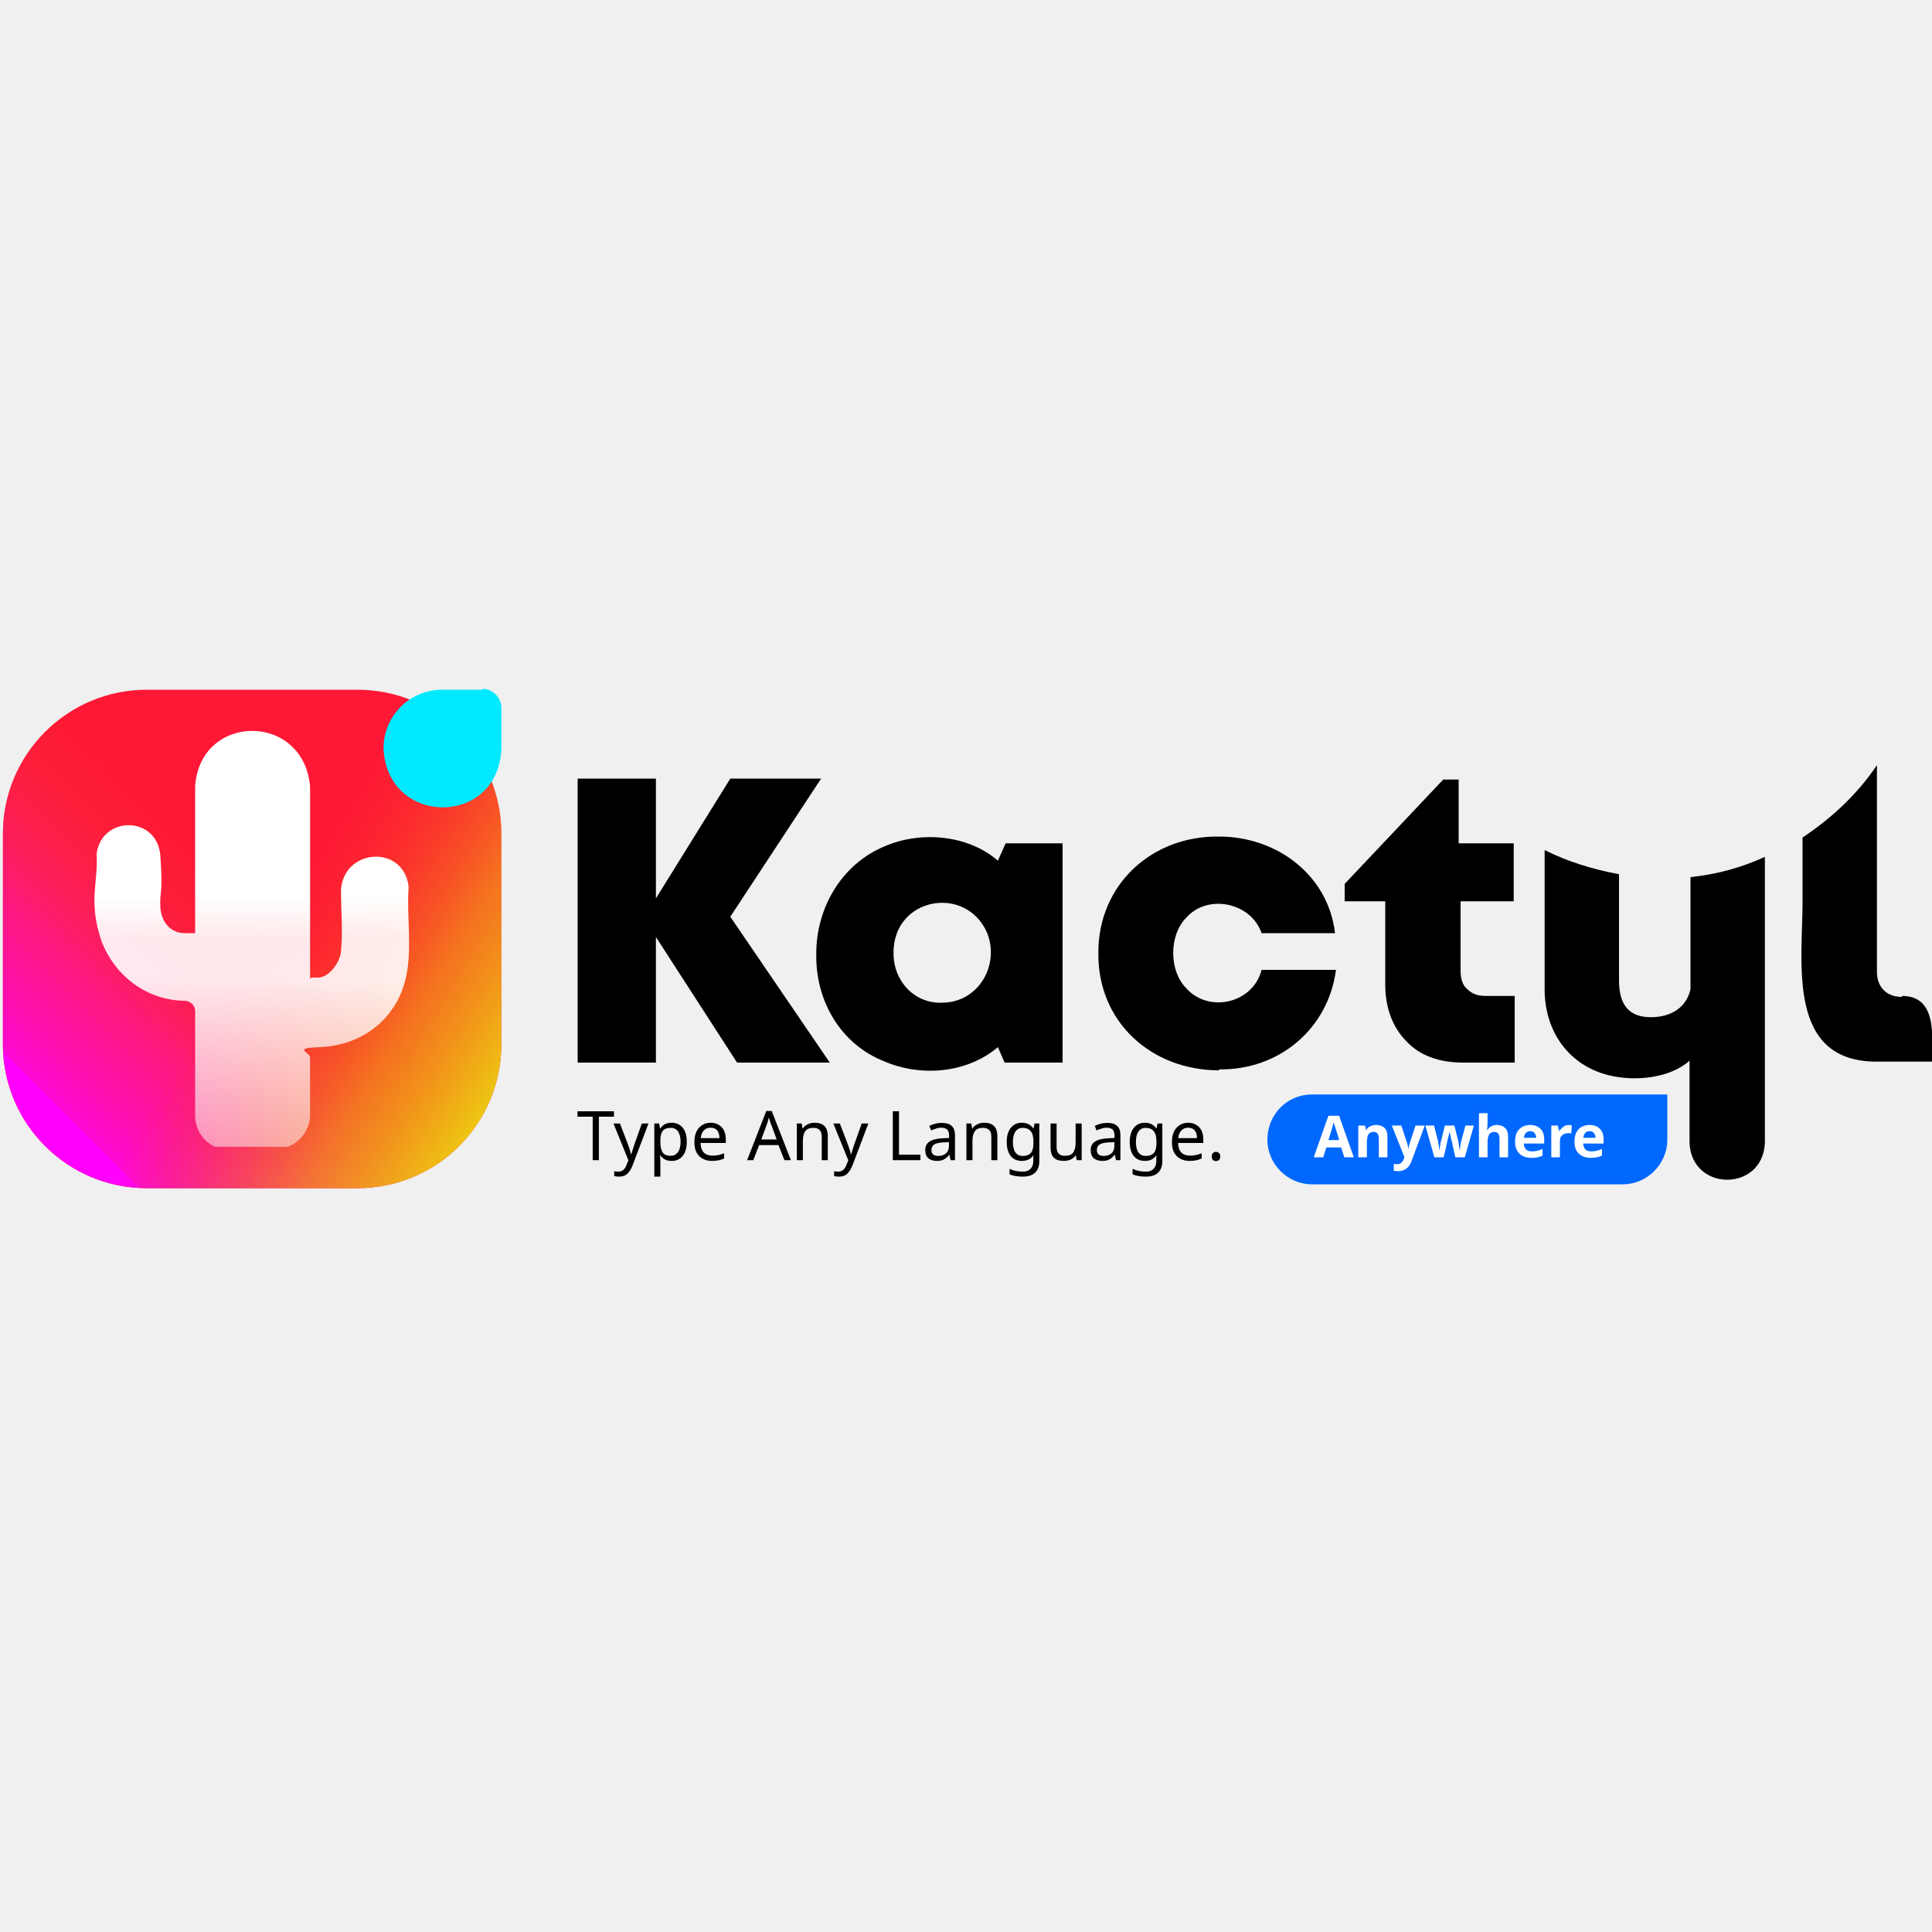
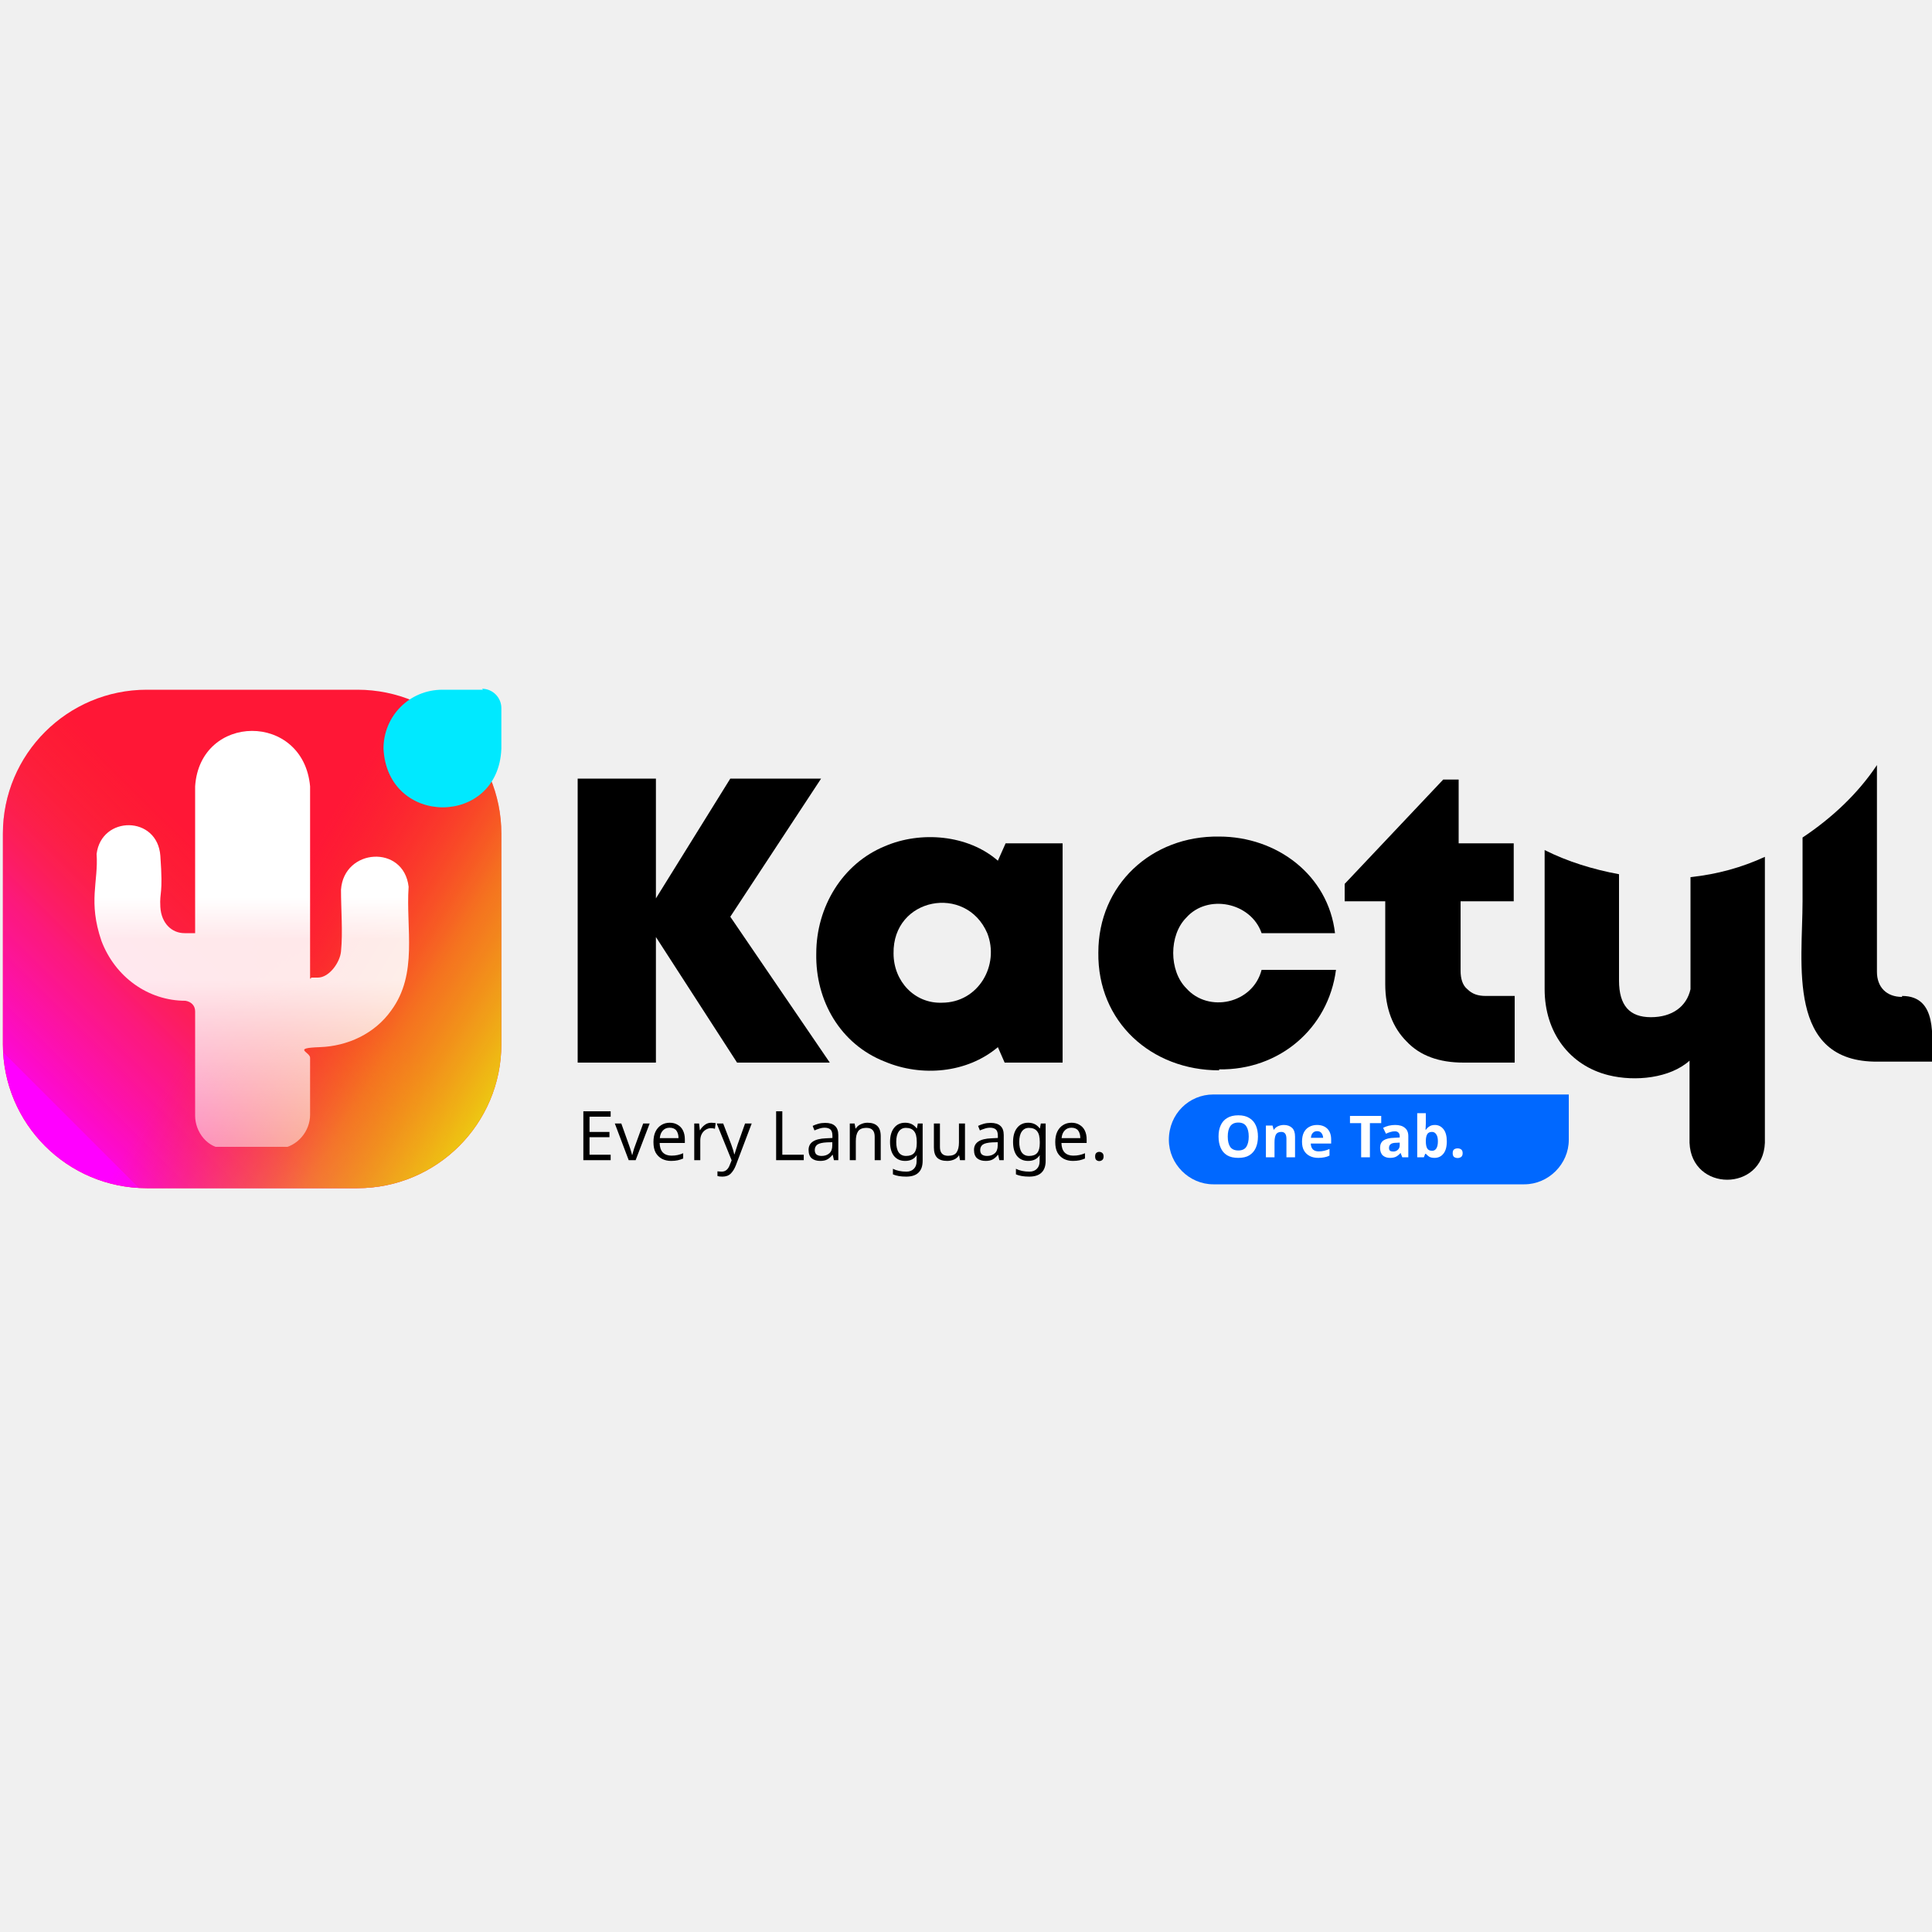
<svg xmlns="http://www.w3.org/2000/svg" id="Layer_1" version="1.1" viewBox="0 0 200 200">
  <defs>
    <style>
      .st0 {
        font-family: Poppins-Bold, Poppins;
        font-size: 6px;
        font-weight: 700;
      }

      .st0, .st1, .st2, .st3, .st4 {
        isolation: isolate;
      }

      .st0, .st5 {
        fill: #fff;
      }

      .st6 {
        fill: url(#linear-gradient2);
      }

      .st7 {
        fill: url(#linear-gradient1);
      }

      .st8 {
        fill: url(#linear-gradient3);
      }

      .st9 {
        fill: url(#linear-gradient7);
      }

      .st10 {
        fill: url(#linear-gradient4);
      }

      .st11 {
        fill: url(#linear-gradient);
      }

      .st12 {
        fill: #0068ff;
      }

      .st13, .st14 {
        fill: #3b82f6;
      }

      .st15 {
        fill: #af001b;
      }

      .st14, .st16 {
        display: none;
      }

      .st17 {
        fill: #00e9ff;
      }

      .st2 {
        fill: url(#linear-gradient5);
      }

      .st2, .st3 {
        opacity: .4;
      }

      .st3 {
        fill: url(#linear-gradient6);
      }

      .st4 {
        font-family: Poppins-Light, Poppins;
        font-size: 7.1px;
        font-weight: 300;
      }

      .st18 {
        fill: #ff1736;
      }
    </style>
-     <linearGradient id="linear-gradient" x1="14.7" y1="3313" x2="61.4" y2="3266" gradientTransform="translate(0 -3192)" gradientUnits="userSpaceOnUse">
+     <linearGradient id="linear-gradient" x1="14.7" y1="-3111" x2="61.4" y2="-3064" gradientTransform="translate(0 -2990) scale(1 -1)" gradientUnits="userSpaceOnUse">
      <stop offset="0" stop-color="#f0f" />
      <stop offset="0" stop-color="#fd07e7" stop-opacity=".9" />
      <stop offset=".2" stop-color="#fa1aa9" stop-opacity=".6" />
      <stop offset=".4" stop-color="#f63948" stop-opacity=".2" />
      <stop offset=".5" stop-color="#f44819" stop-opacity="0" />
    </linearGradient>
-     <linearGradient id="linear-gradient1" x1="64.2" y1="3309.4" x2="7.5" y2="3274.8" gradientTransform="translate(0 -3192)" gradientUnits="userSpaceOnUse">
+     <linearGradient id="linear-gradient1" x1="64.2" y1="-3107.4" x2="7.5" y2="-3072.8" gradientTransform="translate(0 -2990) scale(1 -1)" gradientUnits="userSpaceOnUse">
      <stop offset="0" stop-color="#ebef0d" />
      <stop offset="0" stop-color="#ebdc0e" stop-opacity=".9" />
      <stop offset=".2" stop-color="#eead11" stop-opacity=".6" />
      <stop offset=".4" stop-color="#f26117" stop-opacity=".2" />
      <stop offset=".5" stop-color="#f44819" stop-opacity="0" />
      <stop offset="1" stop-color="#e91b00" stop-opacity="0" />
    </linearGradient>
-     <linearGradient id="linear-gradient2" x1="7.4" y1="2710" x2="49.3" y2="2667.9" gradientTransform="translate(0 -2594)" gradientUnits="userSpaceOnUse">
+     <linearGradient id="linear-gradient2" x1="7.4" y1="-2508" x2="49.3" y2="-2465.9" gradientTransform="translate(0 -2392) scale(1 -1)" gradientUnits="userSpaceOnUse">
      <stop offset="0" stop-color="#f0f" />
      <stop offset="0" stop-color="#fd07e7" stop-opacity=".9" />
      <stop offset=".2" stop-color="#fa1aa9" stop-opacity=".6" />
      <stop offset=".4" stop-color="#f63948" stop-opacity=".2" />
      <stop offset=".5" stop-color="#f44819" stop-opacity="0" />
    </linearGradient>
-     <linearGradient id="linear-gradient3" x1="51.8" y1="2706.9" x2=".8" y2="2675.7" gradientTransform="translate(0 -2594)" gradientUnits="userSpaceOnUse">
+     <linearGradient id="linear-gradient3" x1="51.8" y1="-2504.9" x2=".8" y2="-2473.7" gradientTransform="translate(0 -2392) scale(1 -1)" gradientUnits="userSpaceOnUse">
      <stop offset="0" stop-color="#ebef0d" />
      <stop offset="0" stop-color="#ebdc0e" stop-opacity=".9" />
      <stop offset=".2" stop-color="#eead11" stop-opacity=".6" />
      <stop offset=".4" stop-color="#f26117" stop-opacity=".2" />
      <stop offset=".5" stop-color="#f44819" stop-opacity="0" />
      <stop offset="1" stop-color="#e91b00" stop-opacity="0" />
    </linearGradient>
-     <linearGradient id="linear-gradient4" x1="26.1" y1="-814.7" x2="26.1" y2="-771.6" gradientTransform="translate(0 -696) scale(1 -1)" gradientUnits="userSpaceOnUse">
+     <linearGradient id="linear-gradient4" x1="26.1" y1="1814.7" x2="26.1" y2="1771.6" gradientTransform="translate(0 -1696)" gradientUnits="userSpaceOnUse">
      <stop offset="0" stop-color="#fff" stop-opacity="0" />
      <stop offset="0" stop-color="#fff" stop-opacity=".2" />
      <stop offset="0" stop-color="#fff" stop-opacity=".4" />
      <stop offset="0" stop-color="#fff" stop-opacity=".3" />
      <stop offset="0" stop-color="#fff" stop-opacity=".3" />
      <stop offset="0" stop-color="#fff" stop-opacity=".5" />
      <stop offset=".2" stop-color="#fff" stop-opacity=".7" />
      <stop offset=".3" stop-color="#fff" stop-opacity=".8" />
      <stop offset=".4" stop-color="#fff" stop-opacity=".9" />
      <stop offset=".5" stop-color="#fff" stop-opacity=".9" />
-       <stop offset=".6" stop-color="#fff" stop-opacity="1" />
+       <stop offset=".6" stop-color="#fff" />
      <stop offset=".7" stop-color="#fff" />
    </linearGradient>
-     <linearGradient id="linear-gradient5" x1="6.6" y1="-1610" x2="49.2" y2="-1567.2" gradientTransform="translate(0 -1494) scale(1 -1)" gradientUnits="userSpaceOnUse">
+     <linearGradient id="linear-gradient5" x1="6.6" y1="2610" x2="49.2" y2="2567.2" gradientTransform="translate(0 -2494)" gradientUnits="userSpaceOnUse">
      <stop offset="0" stop-color="#f0f" />
      <stop offset="0" stop-color="#fd07e7" stop-opacity=".9" />
      <stop offset=".2" stop-color="#fa1aa9" stop-opacity=".6" />
      <stop offset=".4" stop-color="#f63948" stop-opacity=".2" />
      <stop offset=".5" stop-color="#f44819" stop-opacity="0" />
    </linearGradient>
-     <linearGradient id="linear-gradient6" x1="51.8" y1="-1606.9" x2="0" y2="-1575.2" gradientTransform="translate(0 -1494) scale(1 -1)" gradientUnits="userSpaceOnUse">
+     <linearGradient id="linear-gradient6" x1="51.8" y1="2606.9" x2="0" y2="2575.2" gradientTransform="translate(0 -2494)" gradientUnits="userSpaceOnUse">
      <stop offset="0" stop-color="#ebef0d" />
      <stop offset="0" stop-color="#ebdc0e" stop-opacity=".9" />
      <stop offset=".2" stop-color="#eead11" stop-opacity=".6" />
      <stop offset=".4" stop-color="#f26117" stop-opacity=".2" />
      <stop offset=".5" stop-color="#f44819" stop-opacity="0" />
      <stop offset="1" stop-color="#e91b00" stop-opacity="0" />
    </linearGradient>
-     <linearGradient id="linear-gradient7" x1="25.7" y1="916.3" x2="25.7" y2="873.5" gradientTransform="translate(0 -798)" gradientUnits="userSpaceOnUse">
+     <linearGradient id="linear-gradient7" x1="25.7" y1="-714.3" x2="25.7" y2="-671.5" gradientTransform="translate(0 -596) scale(1 -1)" gradientUnits="userSpaceOnUse">
      <stop offset="0" stop-color="#fff" stop-opacity="0" />
      <stop offset="0" stop-color="#fff" stop-opacity=".2" />
      <stop offset="0" stop-color="#fff" stop-opacity=".4" />
      <stop offset=".2" stop-color="#fff" stop-opacity=".5" />
      <stop offset=".2" stop-color="#fff" stop-opacity=".6" />
      <stop offset=".3" stop-color="#fff" stop-opacity=".8" />
      <stop offset=".4" stop-color="#fff" stop-opacity=".8" />
      <stop offset=".4" stop-color="#fff" stop-opacity=".9" />
      <stop offset=".5" stop-color="#fff" />
      <stop offset=".7" stop-color="#fff" />
      <stop offset="1" stop-color="#fff" />
    </linearGradient>
  </defs>
  <g class="st16">
    <g>
      <rect class="st18" x="7.9" y="72.3" width="55.3" height="55.3" rx="12.8" ry="12.8" />
      <rect class="st11" x="7.9" y="72.3" width="55.3" height="55.3" rx="12.8" ry="12.8" />
      <rect class="st7" x="7.9" y="72.3" width="55.3" height="55.3" rx="12.8" ry="12.8" />
      <g>
        <rect class="st15" x="47.7" y="99.6" width="8.8" height="8.8" rx="2.7" ry="2.7" />
        <rect class="st15" x="36.8" y="99.6" width="8.8" height="8.8" rx="2.7" ry="2.7" />
        <rect class="st15" x="25.8" y="99.6" width="8.8" height="8.8" rx="2.7" ry="2.7" />
        <rect class="st15" x="14.8" y="99.6" width="8.8" height="8.8" rx="2.7" ry="2.7" />
        <rect class="st15" x="47.7" y="87.6" width="8.8" height="8.8" rx="2.7" ry="2.7" />
        <rect class="st15" x="36.8" y="87.6" width="8.8" height="8.8" rx="2.7" ry="2.7" />
        <rect class="st15" x="25.8" y="87.6" width="8.8" height="8.8" rx="2.7" ry="2.7" />
        <rect class="st15" x="14.8" y="87.6" width="8.8" height="8.8" rx="2.7" ry="2.7" />
      </g>
      <path class="st5" d="M22.7,111.5h26c1.9,0,3.5,1.6,3.5,3.5h0c0,1.9-1.6,3.5-3.5,3.5h-26c-1.9,0-3.5-1.6-3.5-3.5h0c0-1.9,1.6-3.5,3.5-3.5Z" />
      <g>
        <rect class="st5" x="47.7" y="98.6" width="8.8" height="8.8" rx="2.4" ry="2.4" />
        <rect class="st5" x="36.8" y="98.6" width="8.8" height="8.8" rx="2.4" ry="2.4" />
        <rect class="st5" x="25.8" y="98.6" width="8.8" height="8.8" rx="2.4" ry="2.4" />
        <rect class="st5" x="14.8" y="98.6" width="8.8" height="8.8" rx="2.4" ry="2.4" />
        <rect class="st5" x="47.7" y="86.6" width="8.8" height="8.8" rx="2.4" ry="2.4" />
        <rect class="st5" x="36.8" y="86.6" width="8.8" height="8.8" rx="2.4" ry="2.4" />
        <rect class="st5" x="25.8" y="86.6" width="8.8" height="8.8" rx="2.4" ry="2.4" />
        <rect class="st5" x="14.8" y="86.6" width="8.8" height="8.8" rx="2.4" ry="2.4" />
      </g>
      <path class="st17" d="M61.2,72.2h-4.5c-3.6,0-6.6,2.9-6.6,6.6s2.9,6.6,6.6,6.6,6.6-2.9,6.6-6.6v-4.5c0-1.2-.9-2.1-2.1-2.1Z" />
    </g>
    <g>
      <g>
        <rect x="151.6" y="85.3" width="4.1" height="12" />
        <rect x="151.6" y="80.2" width="4.1" height="3.8" />
        <path d="M129.4,86.5c-3-9.5-16.8-7.5-17,2.5,0,6.8,7.7,11,13.3,7.3v1h4c-.1-1.9.3-9.1-.4-10.8h0ZM121.1,93.6c-6.2-.2-6.1-9.1,0-9.3,6.1.2,6.1,9.1,0,9.3Z" />
        <path d="M140.8,80.3c-1.6,0-3.3.5-4.7,1.3v-1.4h-4c0,1.6-.2,9.4.3,10.8.9,3.8,4.5,6.6,8.4,6.6,11.5-.5,11.5-16.9,0-17.4h0ZM140.8,93.6c-6.2-.2-6.1-9.1,0-9.3,6.1.2,6.1,9.1,0,9.3Z" />
        <path d="M110.9,81c-4.3-2-9.8.3-11.5,4.7-.4,1-.6,2.1-.6,3.2v8.3h4v-8.3c0-3.3,3.6-5.7,6.6-4.3l1.5.7,1.6-3.5c-.5-.3-1-.6-1.5-.9h0Z" />
        <path d="M95.8,86.5c-3-9.5-16.8-7.5-17,2.5,0,6.8,7.7,11,13.3,7.3v1h4c0-1.9.3-9.1-.4-10.8h0ZM87.4,93.6c-6.2-.2-6.1-9.1,0-9.3,6.2.2,6.1,9.1,0,9.3Z" />
      </g>
      <g>
        <path d="M100.2,119.8c-.8,0-1.5,0-2.2-.4s-1.4-.6-2.1-1.1c-1.5-1.3-2.4-2.8-2.6-4.7v-.9c0-.8,0-1.5.4-2.3.2-.7.6-1.4,1.1-2.1,1.3-1.5,2.8-2.4,4.7-2.7h.8c.8,0,1.5,0,2.3.4.7.2,1.4.6,2.1,1.1l.8.7-7.2,9.9c.5.3,1.3.4,2.1.4s.4,0,.6,0c1.4-.2,2.6-.9,3.6-2.1l.5-.7,1.3,1c-1.4,2-3.1,3.1-5.2,3.3h-.9v.2h-.1ZM96.7,116.9l6.4-8.8c-.3-.2-.7-.4-1.2-.6s-1.1-.3-1.7-.3h-.7c-1.4.2-2.6.9-3.6,2-.4.5-.7,1-.9,1.6-.2.6-.3,1.2-.3,1.8s0,.4,0,.6c.2,1.4.8,2.5,1.8,3.5,0,0,.2.2.2.2Z" />
        <path d="M110.5,124.5c.4-1,.7-1.6.8-1.9,0-.3.2-.5.3-.7,0-.2,0-.3.2-.5,0-.2.2-.4.3-.7,0-.3.3-.8.5-1.4l-5.7-12.9h1.8l4.8,10.8,4.3-10.8h1.7l-7.2,18h-1.8Z" />
        <path d="M128.2,120c-.9,0-1.7,0-2.5-.4s-1.4-.6-1.9-1-.9-.7-1-.9v2.2h-1.6v-17.5h1.6v5.7c.2-.3.5-.6,1-.9.5-.4,1.2-.7,1.9-.9s1.6-.4,2.5-.4c1.3,0,2.4.3,3.5,1s1.9,1.5,2.6,2.6c.6,1.1,1,2.3,1,3.5s-.3,2.5-1,3.5c-.6,1.1-1.5,1.9-2.6,2.6s-2.2,1-3.5,1h0ZM128.2,118.3c1,0,1.9-.2,2.7-.7s1.5-1.1,1.9-2c.5-.8.7-1.7.7-2.8s-.2-2-.7-2.8-1.1-1.5-1.9-2c-.8-.5-1.7-.7-2.7-.7s-1.9.2-2.7.7c-.8.5-1.5,1.1-1.9,2-.5.8-.7,1.7-.7,2.8s0,1.5.4,2.1c.3.7.7,1.2,1.2,1.7s1.1.9,1.7,1.2,1.3.4,2.1.4h-.1Z" />
        <path d="M144.9,120c-1.3,0-2.4-.3-3.5-1s-1.9-1.5-2.6-2.6c-.6-1.1-1-2.3-1-3.5s.3-2.5.9-3.5,1.5-1.9,2.5-2.6c1.1-.6,2.2-1,3.5-1s2.4.3,3.5,1c1.1.6,1.9,1.5,2.6,2.6s1,2.3,1,3.5-.2,1.9-.6,2.7c-.4.9-.9,1.6-1.5,2.3s-1.4,1.1-2.2,1.5c-.9.4-1.8.6-2.7.6h.1ZM144.9,118.3c1,0,1.9-.2,2.7-.7s1.5-1.1,1.9-2c.5-.8.7-1.7.7-2.8s-.2-2-.7-2.8-1.1-1.5-1.9-2c-.8-.5-1.7-.7-2.7-.7s-1.9.2-2.7.7-1.5,1.1-1.9,2c-.5.8-.7,1.7-.7,2.8s.2,1.9.7,2.8c.5.8,1.1,1.5,1.9,2,.8.5,1.7.7,2.8.7h-.1Z" />
        <path d="M161.6,120c-1.3,0-2.4-.3-3.5-1s-1.9-1.5-2.6-2.6c-.6-1.1-1-2.2-1-3.5s.3-2.5,1-3.5c.6-1.1,1.5-1.9,2.6-2.6s2.2-1,3.5-1,1.7,0,2.5.4,1.4.6,1.9.9.8.7,1,.9v-1.6h1.6v13.4h-1.6v-2.2c-.2.3-.5.6-1,.9s-1.2.7-1.9,1c-.8.3-1.6.4-2.5.4h0ZM161.6,118.3c1,0,1.9-.2,2.7-.7s1.5-1.1,1.9-2c.5-.8.7-1.7.7-2.8s-.2-1.9-.7-2.8c-.5-.8-1.1-1.5-1.9-2-.8-.5-1.7-.7-2.7-.7s-1.9.2-2.7.7-1.5,1.1-1.9,2c-.5.8-.7,1.7-.7,2.8s.2,2,.7,2.8,1.1,1.5,1.9,2c.8.5,1.7.7,2.7.7Z" />
        <path d="M173.2,119.9h-1.6v-13.4h1.6v1.6c.3-.5,1.3-1.1,3.2-2v1.8c-1,.5-1.8,1.2-2.3,2s-.8,1.7-.9,2.8v7.2Z" />
        <path d="M184.1,120c-1.3,0-2.5-.3-3.5-1-1.1-.6-1.9-1.5-2.5-2.6s-.9-2.3-.9-3.6.3-2.5.9-3.6c.6-1.1,1.5-1.9,2.5-2.6,1.1-.6,2.2-1,3.5-1s2.5.3,3.6,1,1.7,1.1,1.8,1.3v-5.7h1.6v17.5h-1.6v-2.3c-.1.2-.7.6-1.8,1.3-1.1.7-2.3,1-3.6,1v.3h0ZM184.1,118.3c1,0,1.9-.2,2.7-.7s1.5-1.1,1.9-2c.5-.8.7-1.7.7-2.7s-.2-1.9-.7-2.8c-.5-.8-1.1-1.5-1.9-2-.8-.5-1.7-.7-2.7-.7s-1.9.2-2.7.7-1.5,1.1-1.9,2c-.5.8-.7,1.7-.7,2.8s.2,1.9.7,2.7c.5.8,1.1,1.5,1.9,2,.8.5,1.7.7,2.7.7Z" />
        <path d="M90.7,119.8l-7.8-8.6-2.2,2.1v6.4h-1.7v-17.3h1.7v9l9-9h2.1l-7.7,7.7,8.6,9.7h-2.1,0Z" />
      </g>
    </g>
    <g>
      <path class="st12" d="M168.8,80.1h13.6c4.8,0,8.7,3.9,8.7,8.7h0c0,4.8-3.9,8.7-8.7,8.7h-13.6c-4.8,0-8.7-3.9-8.7-8.7h0c0-4.8,3.9-8.7,8.7-8.7Z" />
      <g>
        <path class="st5" d="M170.4,91.7h-3.1l-.2.6c-.2.5-.6.8-1.1.8h-.2c-.8,0-1.3-.8-1-1.5l2.6-6.5c.2-.4.6-.7,1-.7h.8c.5,0,.9.3,1,.7l2.6,6.5c.3.7-.2,1.5-1,1.5h-.2c-.5,0-.9-.3-1.1-.8l-.2-.6h.1,0ZM168.9,87.1l-.9,2.7h1.9l-.9-2.7h-.1Z" />
        <path class="st5" d="M179.9,92h0c0,.6-.5,1.1-1.1,1.1h-3.3c-.6,0-1.1-.5-1.1-1.1v-6.5c0-.6.5-1.1,1.1-1.1h.2c.6,0,1.1.5,1.1,1.1v5.4h2c.6,0,1.1.5,1.1,1.1h0Z" />
        <path class="st5" d="M186.5,92h0c0,.6-.5,1.1-1.1,1.1h-3.3c-.6,0-1.1-.5-1.1-1.1v-6.5c0-.6.5-1.1,1.1-1.1h.2c.6,0,1.1.5,1.1,1.1v5.4h2c.6,0,1.1.5,1.1,1.1h0Z" />
      </g>
    </g>
  </g>
  <g>
    <path d="M76.3,110l-8.4-13v13h-8.1v-29.4h8.1v12.4l7.7-12.4h9.4l-9.4,14.3,10.3,15.1h-9.6Z" />
    <path d="M110,87.3v22.7h-6l-.7-1.6c-3.2,2.7-7.9,3.1-11.7,1.5-4.6-1.8-7.2-6.3-7.1-11.2,0-4.8,2.7-9.3,7.1-11.1,3.7-1.6,8.6-1.2,11.7,1.5l.8-1.8s5.9,0,5.9,0ZM97.5,103.8c3.8,0,6-3.9,4.7-7.2-2.2-5.1-9.8-3.7-9.7,2.1,0,2.9,2.2,5.2,5,5.1Z" />
    <path d="M126.2,110.8c-7,0-12.6-5-12.5-12.2,0-7,5.5-12.1,12.5-12,6,0,11.3,4,12,10h-7.6c-1.1-3.2-5.6-4.1-7.8-1.6-1.8,1.8-1.8,5.5,0,7.3,2.3,2.6,6.9,1.6,7.8-1.9h7.7c-.8,6.1-5.9,10.4-12.1,10.3h0Z" />
    <path d="M156.8,103.2v6.8h-5.3c-2.5,0-4.5-.7-5.9-2.2-1.4-1.4-2.2-3.4-2.2-5.9v-8.6h-4.2v-1.8l10.2-10.8h1.6v6.6h5.7v6h-5.5v7.2c0,.8.2,1.5.7,1.9.5.5,1.1.7,1.9.7h3.1-.1Z" />
    <path d="M196.9,103.2c-1.6,0-2.6-1-2.6-2.6v-21.4h0c-2,3-4.7,5.5-7.7,7.5v6.6h0c0,6.4-1.7,16.7,7.8,16.6h5.6c0-2.5.6-6.8-3.1-6.8h0Z" />
-     <path class="st12" d="M135.9,113.3h36.7v4.7c0,2.5-2.1,4.6-4.6,4.6h-32.2c-2.5,0-4.6-2.1-4.6-4.6h0c0-2.7,2.1-4.7,4.6-4.7h.1Z" />
+     <path class="st12" d="M125.7,113.3h36.7v4.7c0,2.5-2.1,4.6-4.6,4.6h-32.2c-2.5,0-4.6-2.1-4.6-4.6h0c0-2.7,2.1-4.7,4.6-4.7h.1Z" />
    <path d="M182.7,94.6v-5.9c-2.4,1.1-4.9,1.8-7.7,2.1v11.6c-.4,1.8-1.9,2.9-4.1,2.9s-3.3-1.2-3.3-3.8v-11c-2.7-.5-5.3-1.3-7.7-2.5v14.4c0,4.5,2.6,7.9,6.6,8.9,2.8.7,6.4.3,8.4-1.5v8.5c.2,5.1,7.6,5.1,7.8,0v-23.9.2Z" />
    <path class="st14" d="M38.2,101.5h.7c1.2,0,2.3-1.6,2.4-2.7.2-2,0-4.3,0-6.2.3-4.3,6.3-4.6,6.8-.3-.3,4.3,1,8.7-1.8,12.5-1.9,2.6-5,3.9-8.2,3.7v6.7c0,1.7-1.3,3.2-3,3.4h-5.5c-1.7,0-3-1.7-3-3.3v-11.6c-4.2.3-8-2.1-9.4-6s-.3-5.9-.5-8.7c.5-3.9,6.1-3.9,6.4.2s0,3.5,0,5.1,1.2,2.7,2.5,2.7h1.1v-14.7c.5-7.4,10.9-7.5,11.6,0v19.4h0v-.2h-.1Z" />
    <g class="st1">
      <g class="st1">
        <g class="st1">
-           <text class="st0" transform="translate(136 119.8)">
-             <tspan x="0" y="0">Anywhere</tspan>
-           </text>
+           <g class="st1">
+             <text class="st0" transform="translate(125.8 119.8)">
+               <tspan x="0" y="0">One Tab.</tspan>
+             </text>
+           </g>
        </g>
      </g>
    </g>
    <g class="st1">
      <g class="st1">
        <g class="st1">
-           <text class="st4" transform="translate(59.7 120.1)">
-             <tspan x="0" y="0">Type Any Language.</tspan>
-           </text>
+           <g class="st1">
+             <text class="st4" transform="translate(59.7 120.1)">
+               <tspan x="0" y="0">Every Language.</tspan>
+             </text>
+           </g>
        </g>
      </g>
    </g>
  </g>
  <g>
    <rect class="st18" x=".3" y="71.4" width="51.6" height="51.6" rx="14.9" ry="14.9" />
    <rect class="st6" x=".3" y="71.4" width="51.6" height="51.6" rx="14.9" ry="14.9" />
    <rect class="st8" x=".3" y="71.4" width="51.6" height="51.6" rx="14.9" ry="14.9" />
    <path class="st17" d="M50,71.4h-4.2c-3.4,0-6.1,2.7-6.1,6.1.4,8.1,11.9,8.1,12.2,0v-4.2c0-1.1-.9-2-2-2h0Z" />
-     <path class="st10" d="M32.2,101.2h.7c1.2,0,2.3-1.6,2.4-2.7.2-2,0-4.3,0-6.4.3-4.3,6.5-4.7,7-.3-.3,4.3,1,9-1.8,12.8-1.7,2.4-4.5,3.7-7.4,3.8s-1,.5-1,1.1v5.9c0,1.7-1.3,3.3-3.1,3.5-1.8,0-3.9,0-5.7,0s-3.1-1.7-3.1-3.4v-10.8c0-.6-.4-1-1-1.1-3.9,0-7.3-2.5-8.7-6.2-1.4-4.1-.3-6.1-.5-9,.5-4,6.3-4,6.6.2s-.1,3.6,0,5.3,1.2,2.7,2.5,2.7h1.1v-15.2c.5-7.6,11.2-7.7,11.9,0v19.9h-.2.3Z" />
+     <path class="st10" d="M32.2,101.2h.7c1.2,0,2.3-1.6,2.4-2.7.2-2,0-4.3,0-6.4.3-4.3,6.5-4.7,7-.3-.3,4.3,1,9-1.8,12.8-1.7,2.4-4.5,3.7-7.4,3.8s-1,.5-1,1.1v5.9c0,1.7-1.3,3.3-3.1,3.5h-5.7c-1.8,0-3.1-1.7-3.1-3.4v-10.8c0-.6-.4-1-1-1.1-3.9,0-7.3-2.5-8.7-6.2-1.4-4.1-.3-6.1-.5-9,.5-4,6.3-4,6.6.2s-.1,3.6,0,5.3,1.2,2.7,2.5,2.7h1.1v-15.2c.5-7.6,11.2-7.7,11.9,0v19.9h-.2.3Z" />
  </g>
  <g class="st16">
    <rect class="st13" y="71.3" width="51.2" height="51.2" rx="13" ry="13" />
    <rect class="st2" y="71.3" width="51.2" height="51.2" rx="13" ry="13" />
    <rect class="st3" y="71.3" width="51.2" height="51.2" rx="13" ry="13" />
    <path class="st17" d="M49.4,71.3h-4.7c-1.9,0-3.6,1-4.5,2.6-3.5,6,2.9,12.2,8.9,8.3s2.2-2.6,2.2-4.3v-4.7c0-1.1-.9-2-2-2h.1Z" />
    <path class="st9" d="M31.7,100.9h.7c1.2,0,2.3-1.6,2.4-2.7.2-2,0-4.3,0-6.4.3-4.3,6.5-4.6,7-.3-.3,4.3,1,8.9-1.8,12.7-1.9,2.6-5.1,3.9-8.4,3.7v6.9c-.1,1.7-1.3,3.2-3,3.4h-5.7c-1.9,0-3-1.7-3-3.3v-11.8c-4.2.3-8.2-2.1-9.6-6.2s-.3-6.1-.5-8.9c.5-3.9,6.3-3.9,6.6.2s-.1,3.5,0,5.2,1.2,2.7,2.5,2.7h1.1v-15c.5-7.6,11.1-7.7,11.8,0v19.8h-.1Z" />
  </g>
</svg>
